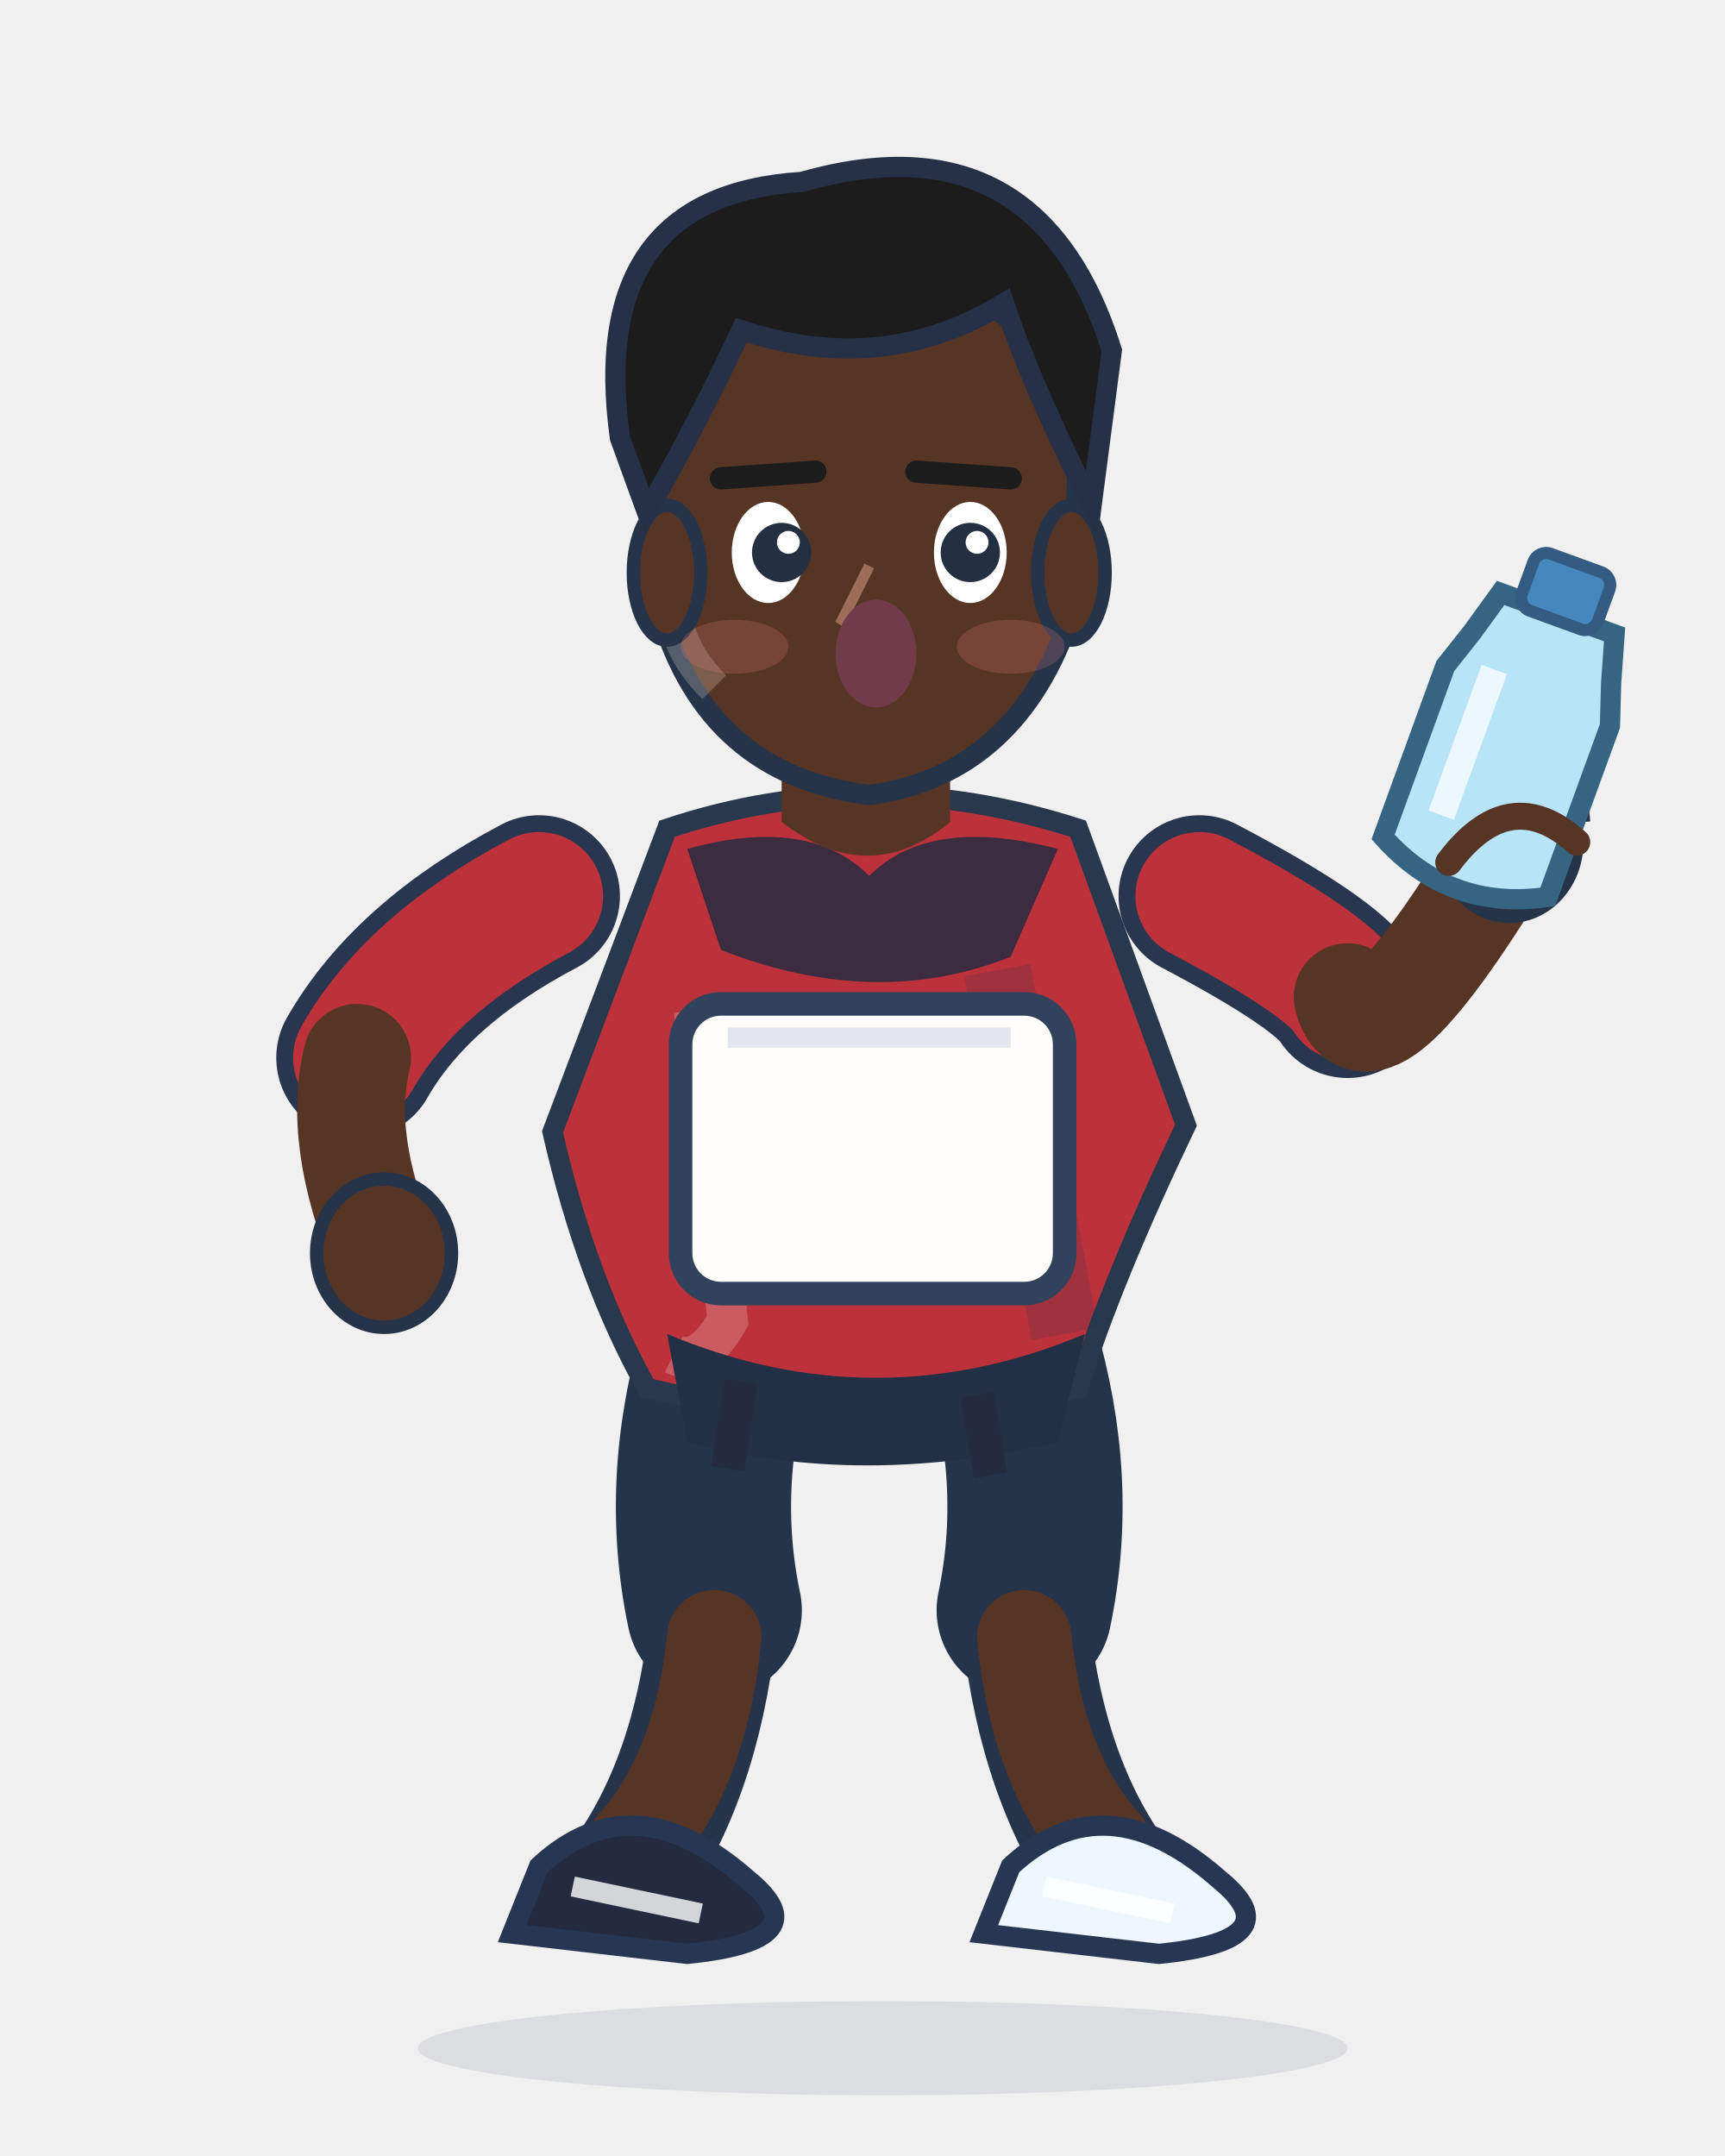
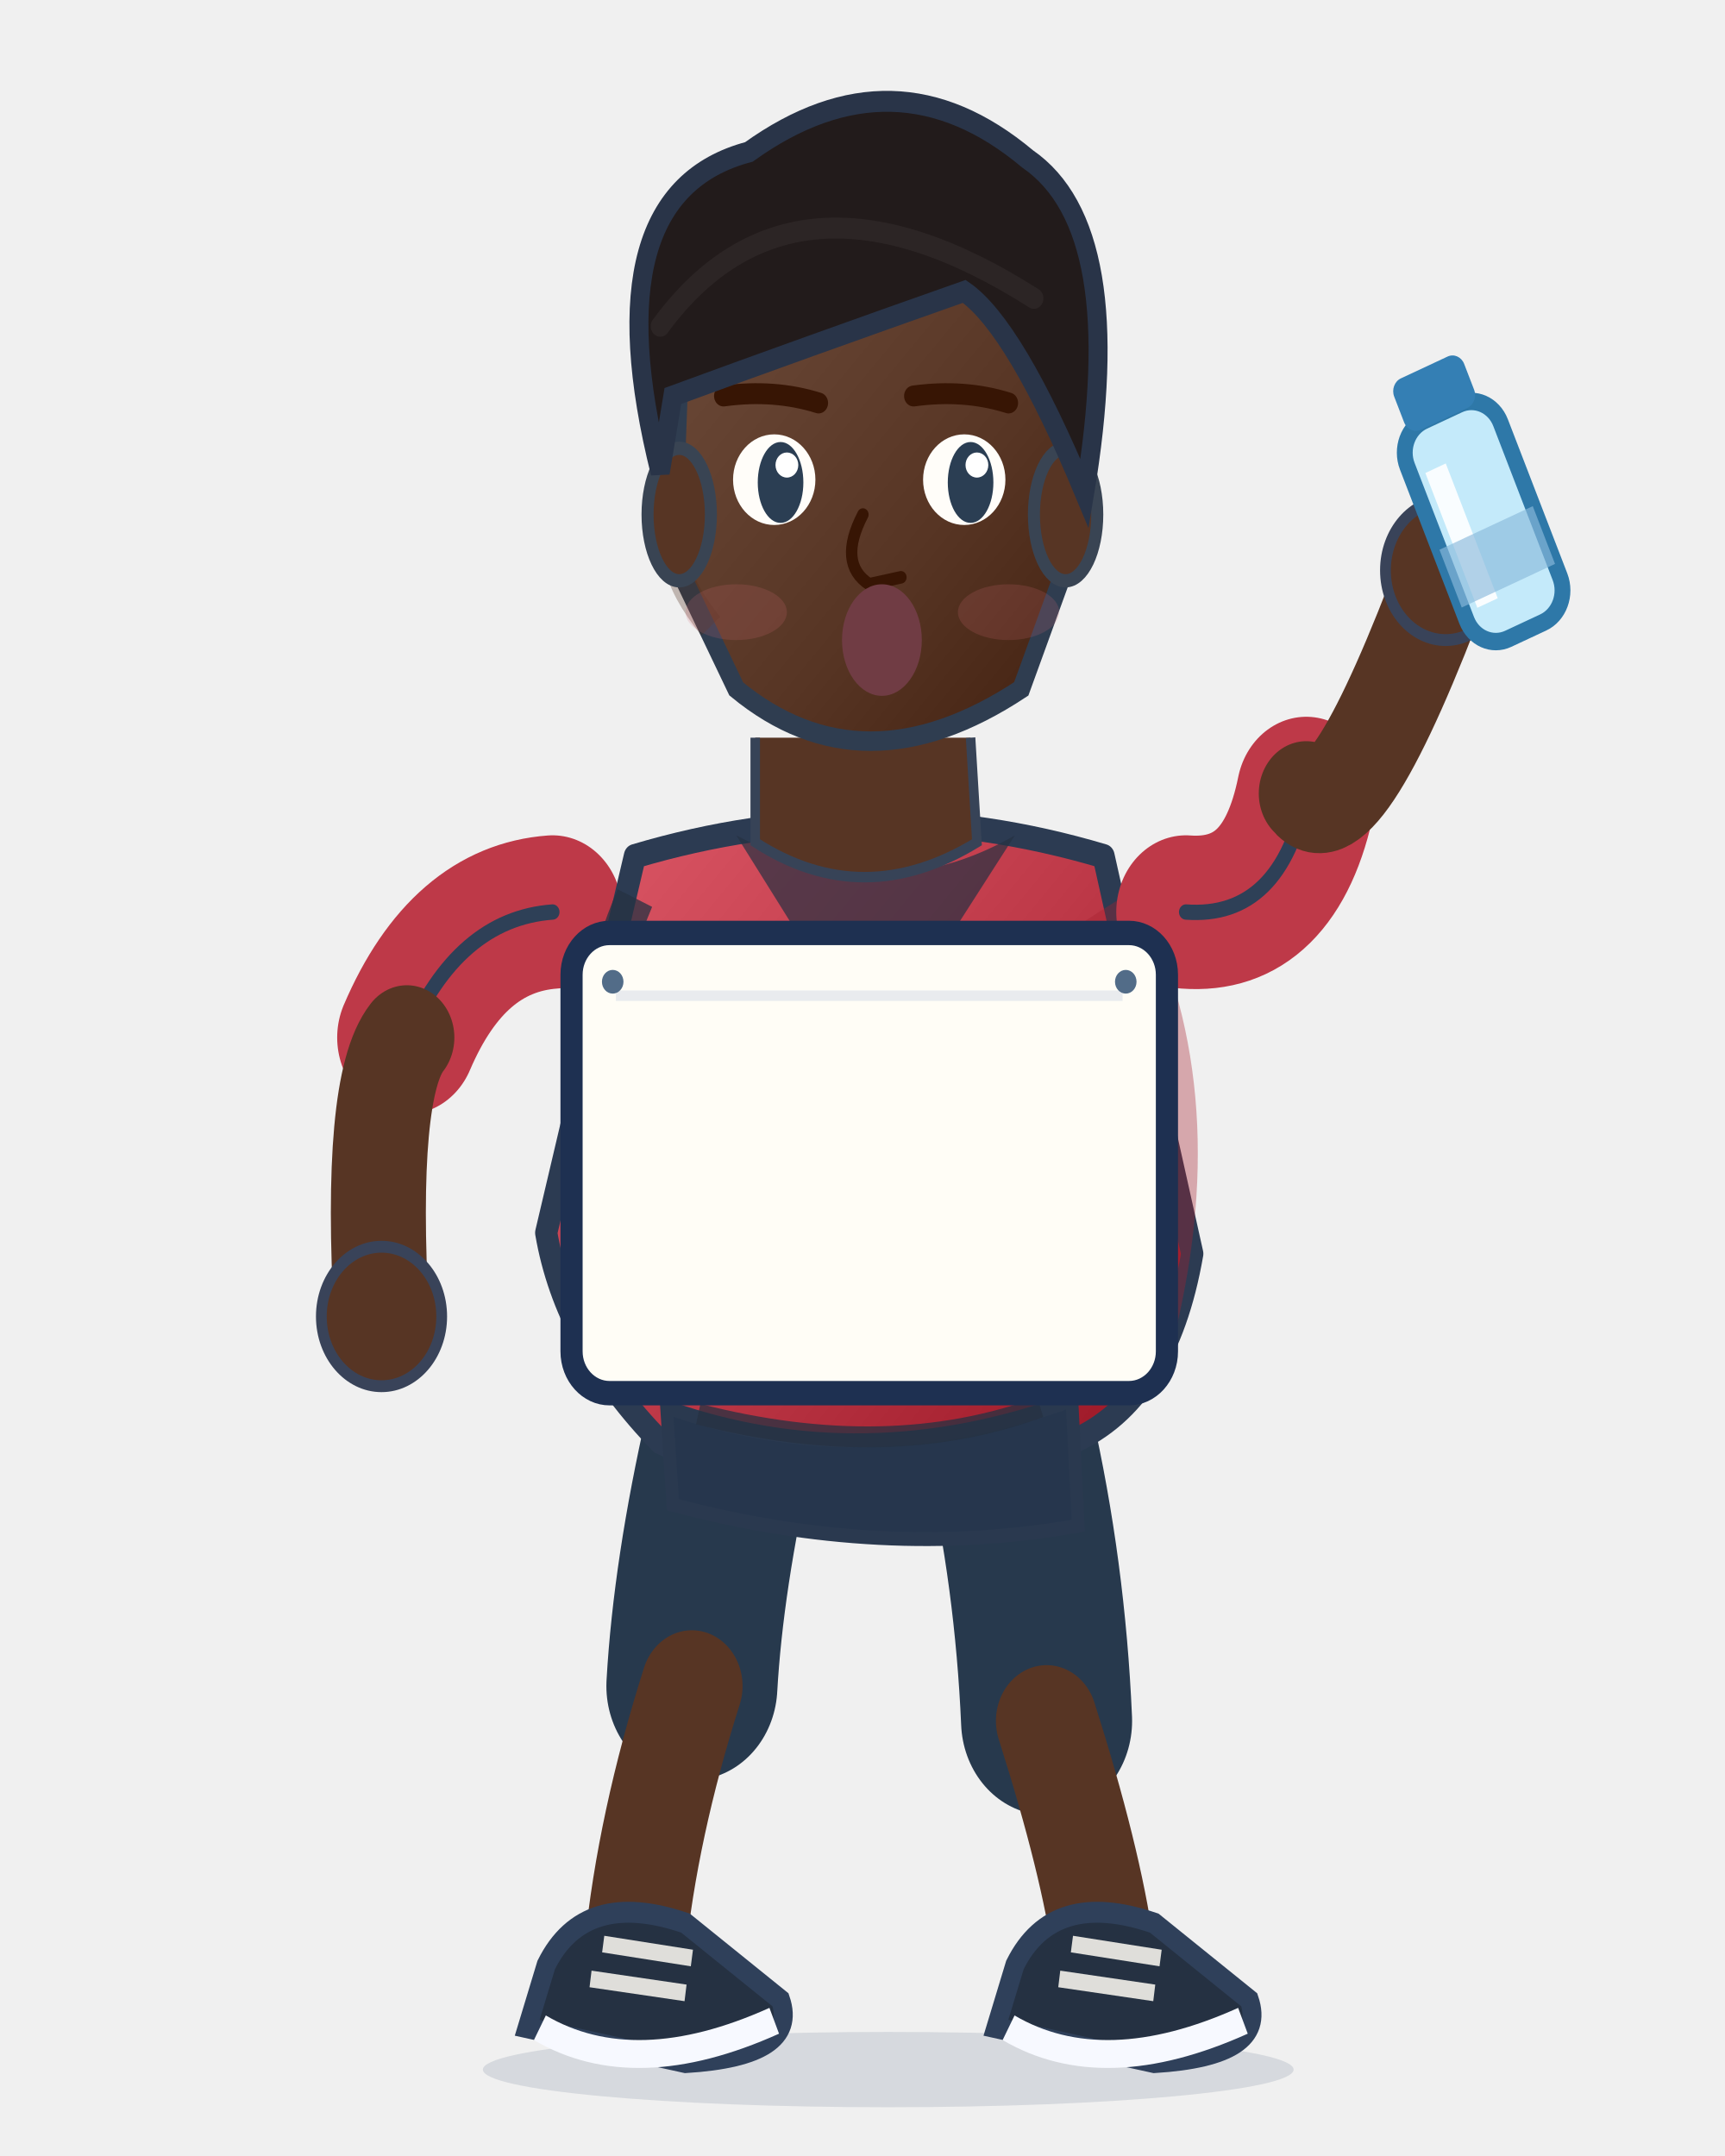
- <svg xmlns="http://www.w3.org/2000/svg" width="256" height="320" viewBox="0 0 256 320" role="img" aria-label="KE male catch">
-   <g id="body_02_pose" transform="translate(0 0)">
-     <ellipse cx="131" cy="304" rx="69" ry="7" fill="#26385c" opacity=".10" />
+ <svg xmlns="http://www.w3.org/2000/svg" width="256" height="320" viewBox="0 0 256 320" role="img" aria-label="SnackDash original adult runner body_02 receive">
+   <defs>
+     <linearGradient id="skin_1" x1="0" y1="0" x2=".9" y2="1">
+       <stop offset="0" stop-color="#6f4d3c" />
+       <stop offset=".65" stop-color="#573524" />
+       <stop offset="1" stop-color="#452312" />
+     </linearGradient>
+     <linearGradient id="shirt_1" x1="0" y1="0" x2=".94" y2=".8">
+       <stop offset="0" stop-color="#dd5867" />
+       <stop offset=".56" stop-color="#BE3948" />
+       <stop offset="1" stop-color="#a01b2a" />
+     </linearGradient>
+   </defs>
+   <g id="character_anchor" transform="translate(129 302) scale(0.94 1.035) translate(-129 -302)">
+     <ellipse cx="132" cy="307" rx="64" ry="5.4" fill="#273F61" opacity=".13" />
    <g id="legs">
      <g id="leg_left">
-         <path d="M108 200 Q102 220 106 239" stroke="#24344a" stroke-width="26" stroke-linecap="round" fill="none" />
-         <path d="M106 239 Q104 262 94 277" stroke="#25334b" stroke-width="19" stroke-linecap="round" fill="none" />
-         <path d="M106 243 Q104 263 94 274" stroke="#573524" stroke-width="14" stroke-linecap="round" fill="none" />
-         <path d="M80 277 Q94 264 111 279 Q122 288 102 290 L76 287Z" fill="#242b40" stroke="#273753" stroke-width="3" />
-         <path d="M85 280 L104 284" stroke="#ffffff" stroke-width="3" opacity=".8" />
+         <path d="M107 216 Q102 236 101 252" stroke="#27394D" stroke-width="27" stroke-linecap="round" fill="none" />
+         <path d="M101 252 Q94 272 92 290" stroke="#573524" stroke-width="16" stroke-linecap="round" fill="none" />
+         <g>
+           <path d="M78 292 Q84 281 100 286 L115 297 Q118 305 100 306 L75 301Z" fill="#253142" stroke="#2F405A" stroke-width="3" />
+           <path d="M77 301 Q92 309 114 300" stroke="#F7F9FF" stroke-width="4" fill="none" />
+           <path d="M85 294 L100 296 M87 289 L101 291" stroke="#FFFDF4" stroke-width="2.4" opacity=".85" />
+         </g>
      </g>
      <g id="leg_right">
-         <path d="M150 200 Q156 220 152 239" stroke="#24344a" stroke-width="26" stroke-linecap="round" fill="none" />
-         <path d="M152 239 Q154 262 164 277" stroke="#25334b" stroke-width="19" stroke-linecap="round" fill="none" />
-         <path d="M152 243 Q154 263 164 274" stroke="#573524" stroke-width="14" stroke-linecap="round" fill="none" />
-         <path d="M150 277 Q164 264 181 279 Q192 288 172 290 L146 287Z" fill="#eef7ff" stroke="#273753" stroke-width="3" />
-         <path d="M155 280 L174 284" stroke="#ffffff" stroke-width="3" opacity=".8" />
+         <path d="M151 216 Q156 236 157 257" stroke="#27394D" stroke-width="27" stroke-linecap="round" fill="none" />
+         <path d="M157 257 Q164 277 166 290" stroke="#573524" stroke-width="16" stroke-linecap="round" fill="none" />
+         <g>
+           <path d="M152 292 Q158 281 174 286 L189 297 Q192 305 174 306 L149 301Z" fill="#253142" stroke="#2F405A" stroke-width="3" />
+           <path d="M151 301 Q166 309 188 300" stroke="#F7F9FF" stroke-width="4" fill="none" />
+           <path d="M159 294 L174 296 M161 289 L175 291" stroke="#FFFDF4" stroke-width="2.4" opacity=".85" />
+         </g>
      </g>
    </g>
    <g id="arm_left">
-       <path d="M80 133 Q61 143 53 157" fill="none" stroke="#28364f" stroke-width="24" stroke-linecap="round" />
-       <path d="M80 133 Q61 143 53 157" fill="none" stroke="#bd323a" stroke-width="19" stroke-linecap="round" />
-       <path d="M53 157 Q50 169 57 186" stroke="#573524" stroke-width="16" stroke-linecap="round" fill="none" />
-       <ellipse cx="57" cy="186" rx="10" ry="11" fill="#573524" stroke="#26344a" stroke-width="2" />
+       <path d="M79 141 Q64 142 56 159" stroke="#BE3948" stroke-width="22" stroke-linecap="round" fill="none" />
+       <path d="M79 141 Q64 142 56 159" stroke="#2E4057" stroke-width="2.2" stroke-linecap="round" fill="none" />
+       <path d="M56 159 Q50 166 52 199" stroke="#573524" stroke-width="15" stroke-linecap="round" fill="none" />
+       <ellipse cx="52" cy="199" rx="9.5" ry="10" fill="#573524" stroke="#394359" stroke-width="1.7" />
    </g>
    <g id="torso">
-       <path d="M99 123 Q129 113 160 123 L176 167 Q165 190 160 206 Q129 214 96 206 Q87 190 82 168Z" fill="#bd323a" stroke="#28394e" stroke-width="3" />
-       <path d="M102 126 Q120 121 129 130 Q138 121 157 126 L150 142 Q130 150 107 141Z" fill="#242b40" opacity=".84" />
-       <path d="M103 150 L108 196 Q104 203 100 201" stroke="#fff" stroke-opacity=".20" stroke-width="6" fill="none" />
-       <path d="M148 144 L158 198" stroke="#193451" stroke-opacity=".18" stroke-width="10" fill="none" />
-       <path d="M116 113 L116 122 Q129 132 141 122 L141 111Z" fill="#573524" />
-       <path d="M99 198 Q130 211 161 198 L157 214 Q128 221 102 214Z" fill="#223045" />
-       <path d="M110 205 L108 218 M145 207 L147 219" stroke="#242b40" stroke-width="5" />
+       <path d="M92 133 Q129 123 166 133 L180 190 Q176 211 161 217 Q129 231 96 217 Q81 203 78 187Z" fill="url(#shirt_1)" stroke="#2C3B52" stroke-width="3.5" stroke-linejoin="round" />
+       <path d="M92 139 Q79 167 88 201" stroke="#253142" stroke-width="6" opacity=".75" fill="none" />
+       <path d="M167 140 Q182 166 173 200" stroke="#a5202f" stroke-width="9" opacity=".35" fill="none" />
+       <path d="M108 130 L119 146 L140 147 L152 130 Q131 141 108 130Z" fill="#253142" opacity=".7" />
+       <path d="M114 129 Q128 139 144 129" stroke="#2B3D50" stroke-width="3" fill="none" />
+       <path d="M97 212 Q128 222 161 211 L162 229 Q131 234 98 226Z" fill="#26364D" stroke="#2A394F" stroke-width="2" />
+       <path d="M102 213 Q132 220 156 212" stroke="#253142" stroke-width="3" fill="none" opacity=".75" />
+       <path d="M111 116 L111 131 Q128 141 146 131 L145 116" fill="#573524" stroke="#374357" stroke-width="1.5" />
+     </g>
+     <g id="hair_back" />
+     <g id="face">
+       <path d="M99 65 Q100 43 120 39 Q145 33 159 48 L163 84 L153 109 Q128 124 108 109 L98 90Z" fill="url(#skin_1)" stroke="#2F3D50" stroke-width="2.8" />
+       <path d="M106 60 Q112 48 120 45" stroke="#6e4c3b" stroke-width="4" opacity=".4" fill="none" />
+       <path d="M100 83 Q95 90 104 100" stroke="#4e2c1b" stroke-width="4" opacity=".3" fill="none" />
+       <ellipse cx="99" cy="84" rx="5" ry="9.5" fill="#573524" stroke="#394453" stroke-width="1.9" />
+       <ellipse cx="160" cy="84" rx="5" ry="9.5" fill="#573524" stroke="#394453" stroke-width="1.9" />
+       <path d="M106 67 Q114 66 121 68" fill="none" stroke="#371504" stroke-width="3" stroke-linecap="round" />
+       <ellipse cx="114" cy="79" rx="6.5" ry="6.5" fill="#FFFDF9" />
+       <ellipse cx="115" cy="79.4" rx="3.6" ry="5.8" fill="#2B3E53" />
+       <circle cx="116" cy="76.9" r="1.8" fill="white" />
+       <path d="M136 67 Q144 66 151 68" fill="none" stroke="#371504" stroke-width="3" stroke-linecap="round" />
+       <ellipse cx="144" cy="79" rx="6.5" ry="6.5" fill="#FFFDF9" />
+       <ellipse cx="145" cy="79.4" rx="3.6" ry="5.8" fill="#2B3E53" />
+       <circle cx="146" cy="76.9" r="1.8" fill="white" />
+       <path d="M128 84 Q124 91 129 94 L134 93" stroke="#371504" stroke-width="1.8" fill="none" stroke-linecap="round" />
+       <ellipse cx="108" cy="98" rx="8" ry="4" fill="#D56876" opacity=".18" />
+       <ellipse cx="151" cy="98" rx="8" ry="4" fill="#D56876" opacity=".18" />20s<ellipse cx="131" cy="102" rx="6.3" ry="8" fill="#703C44" />
+     </g>
+     <g id="hair" stroke-linecap="round">
+       <path d="M96 78 Q85 38 110 32 Q133 17 154 33 Q170 43 163 81 Q152 57 144 52 Q119 60 98 67Z" fill="#221B1B" stroke="#293448" stroke-width="3" />
+       <path d="M96 57 Q117 31 155 53" stroke="#3e3737" opacity=".36" stroke-width="3" fill="none" />
    </g>
    <g id="arm_right">
-       <path d="M178 133 Q197 143 200 148" fill="none" stroke="#28364f" stroke-width="24" stroke-linecap="round" />
-       <path d="M178 133 Q197 143 200 148" fill="none" stroke="#bd323a" stroke-width="19" stroke-linecap="round" />
-       <path d="M200 148 Q203 160 224 125" stroke="#573524" stroke-width="16" stroke-linecap="round" fill="none" />
-       <ellipse cx="224" cy="125" rx="10" ry="11" fill="#573524" stroke="#26344a" stroke-width="2" />
-       <path d="M220 117 Q234 108 235 122" fill="none" stroke="#26344a" stroke-width="2" />
+       <path d="M179 141 Q194 142 198 124" stroke="#BE3948" stroke-width="22" stroke-linecap="round" fill="none" />
+       <path d="M179 141 Q194 142 198 124" stroke="#2E4057" stroke-width="2.2" stroke-linecap="round" fill="none" />
+       <path d="M198 124 Q204 131 220 92" stroke="#573524" stroke-width="15" stroke-linecap="round" fill="none" />
+       <ellipse cx="220" cy="92" rx="9.5" ry="10" fill="#573524" stroke="#394359" stroke-width="1.7" />
    </g>
-     <g id="face">
-       <path d="M97 67 Q99 42 128 40 Q155 41 160 67 L159 91 Q151 115 129 118 Q105 115 98 91Z" fill="#573524" stroke="#26344a" stroke-width="3" />
-       <path d="M102 83 Q97 93 106 102" stroke="#fff1dd" stroke-width="5" opacity=".22" fill="none" />
-       <ellipse cx="99" cy="85" rx="5" ry="10" fill="#573524" stroke="#26344a" stroke-width="2" />
-       <ellipse cx="159" cy="85" rx="5" ry="10" fill="#573524" stroke="#26344a" stroke-width="2" />
-       <path d="M107 71 L121 70 M136 70 L150 71" fill="none" stroke="#1c1c1d" stroke-width="3.3" stroke-linecap="round" />
-       <ellipse cx="114" cy="82" rx="5.4" ry="7.5" fill="#fff" />
-       <ellipse cx="144" cy="82" rx="5.4" ry="7.5" fill="#fff" />
-       <circle cx="116" cy="82" r="4.4" fill="#242f42" />
-       <circle cx="144" cy="82" r="4.4" fill="#242f42" />
-       <circle cx="117" cy="80.5" r="1.7" fill="#fff" />
-       <circle cx="145" cy="80.5" r="1.7" fill="#fff" />
-       <path d="M129 84 L125 92 Q128 94 133 92" stroke="#9d6d58" stroke-width="1.6" fill="none" />
-       <ellipse cx="109" cy="96" rx="8" ry="4" fill="#ee8382" opacity=".21" />
-       <ellipse cx="150" cy="96" rx="8" ry="4" fill="#ee8382" opacity=".21" />
-       <ellipse cx="130" cy="97" rx="6" ry="8" fill="#713b4a" />
+     <g id="bib_blank" data-bib-rect="82,144,94,66">
+       <rect id="bib_mask" x="82" y="144" width="94" height="66" rx="6" fill="#FFFDF6" stroke="#1E3051" stroke-width="3.5" />
+       <path d="M89 153 H169" stroke="#D9DFE9" stroke-width="1.5" opacity=".58" />
+       <circle cx="88.5" cy="151" r="1.7" fill="#526C88" />
+       <circle cx="169.5" cy="151" r="1.7" fill="#526C88" />
    </g>
-     <g id="hair">
-       <path d="M92 65 Q87 29 119 27 Q154 17 165 52 L162 75 Q153 57 149 45 Q131 56 110 49 Q104 62 96 76Z" fill="#1c1c1d" stroke="#263047" stroke-width="3" />
-     </g>
-     <g id="bib_placeholder">
-       <rect x="101" y="149" width="57" height="43" rx="6" fill="#fffdf9" stroke="#31425c" stroke-width="3.5" />
-       <path d="M108 154 H150" stroke="#e3e7ed" stroke-width="3" />
+     <g id="accessories">
+       <g id="received_supply" transform="translate(226 85) rotate(-23)">
+         <rect x="-8" y="-17" width="16" height="34" rx="5" fill="#C4EAFA" stroke="#2E78A8" stroke-width="2.5" />
+         <rect x="-6" y="-24" width="12" height="8" rx="2" fill="#347FB4" />
+         <path d="M-4 -10 V11" stroke="#FFFFFF" stroke-width="3.5" opacity=".9" />
+         <rect x="-8" y="1" width="16" height="9" fill="#8ABADB" opacity=".65" />
+       </g>
+       <path id="grip_foreground" d="M215 88 Q221 79 230 91" fill="none" stroke="#000000" stroke-width="0" opacity="0" />
    </g>
  </g>
-   <g id="received_supply" transform="translate(225 108) rotate(20)">
-     <path d="M-9 -18 H9 L11 -11 L13 -5 V22 Q0 29 -13 22 V-5 L-11 -11Z" fill="#b7e4f6" stroke="#356582" stroke-width="3" />
-     <rect x="-6" y="-26" width="12" height="9" rx="2" fill="#4488be" stroke="#345b82" stroke-width="1.8" />
-     <path d="M-6 -7 V16" stroke="#fff" stroke-width="4" opacity=".74" />
-   </g>
-   <path id="fingers_over_supply" d="M215 128 Q224 116 234 125" fill="none" stroke="#573524" stroke-width="4" stroke-linecap="round" />
</svg>
